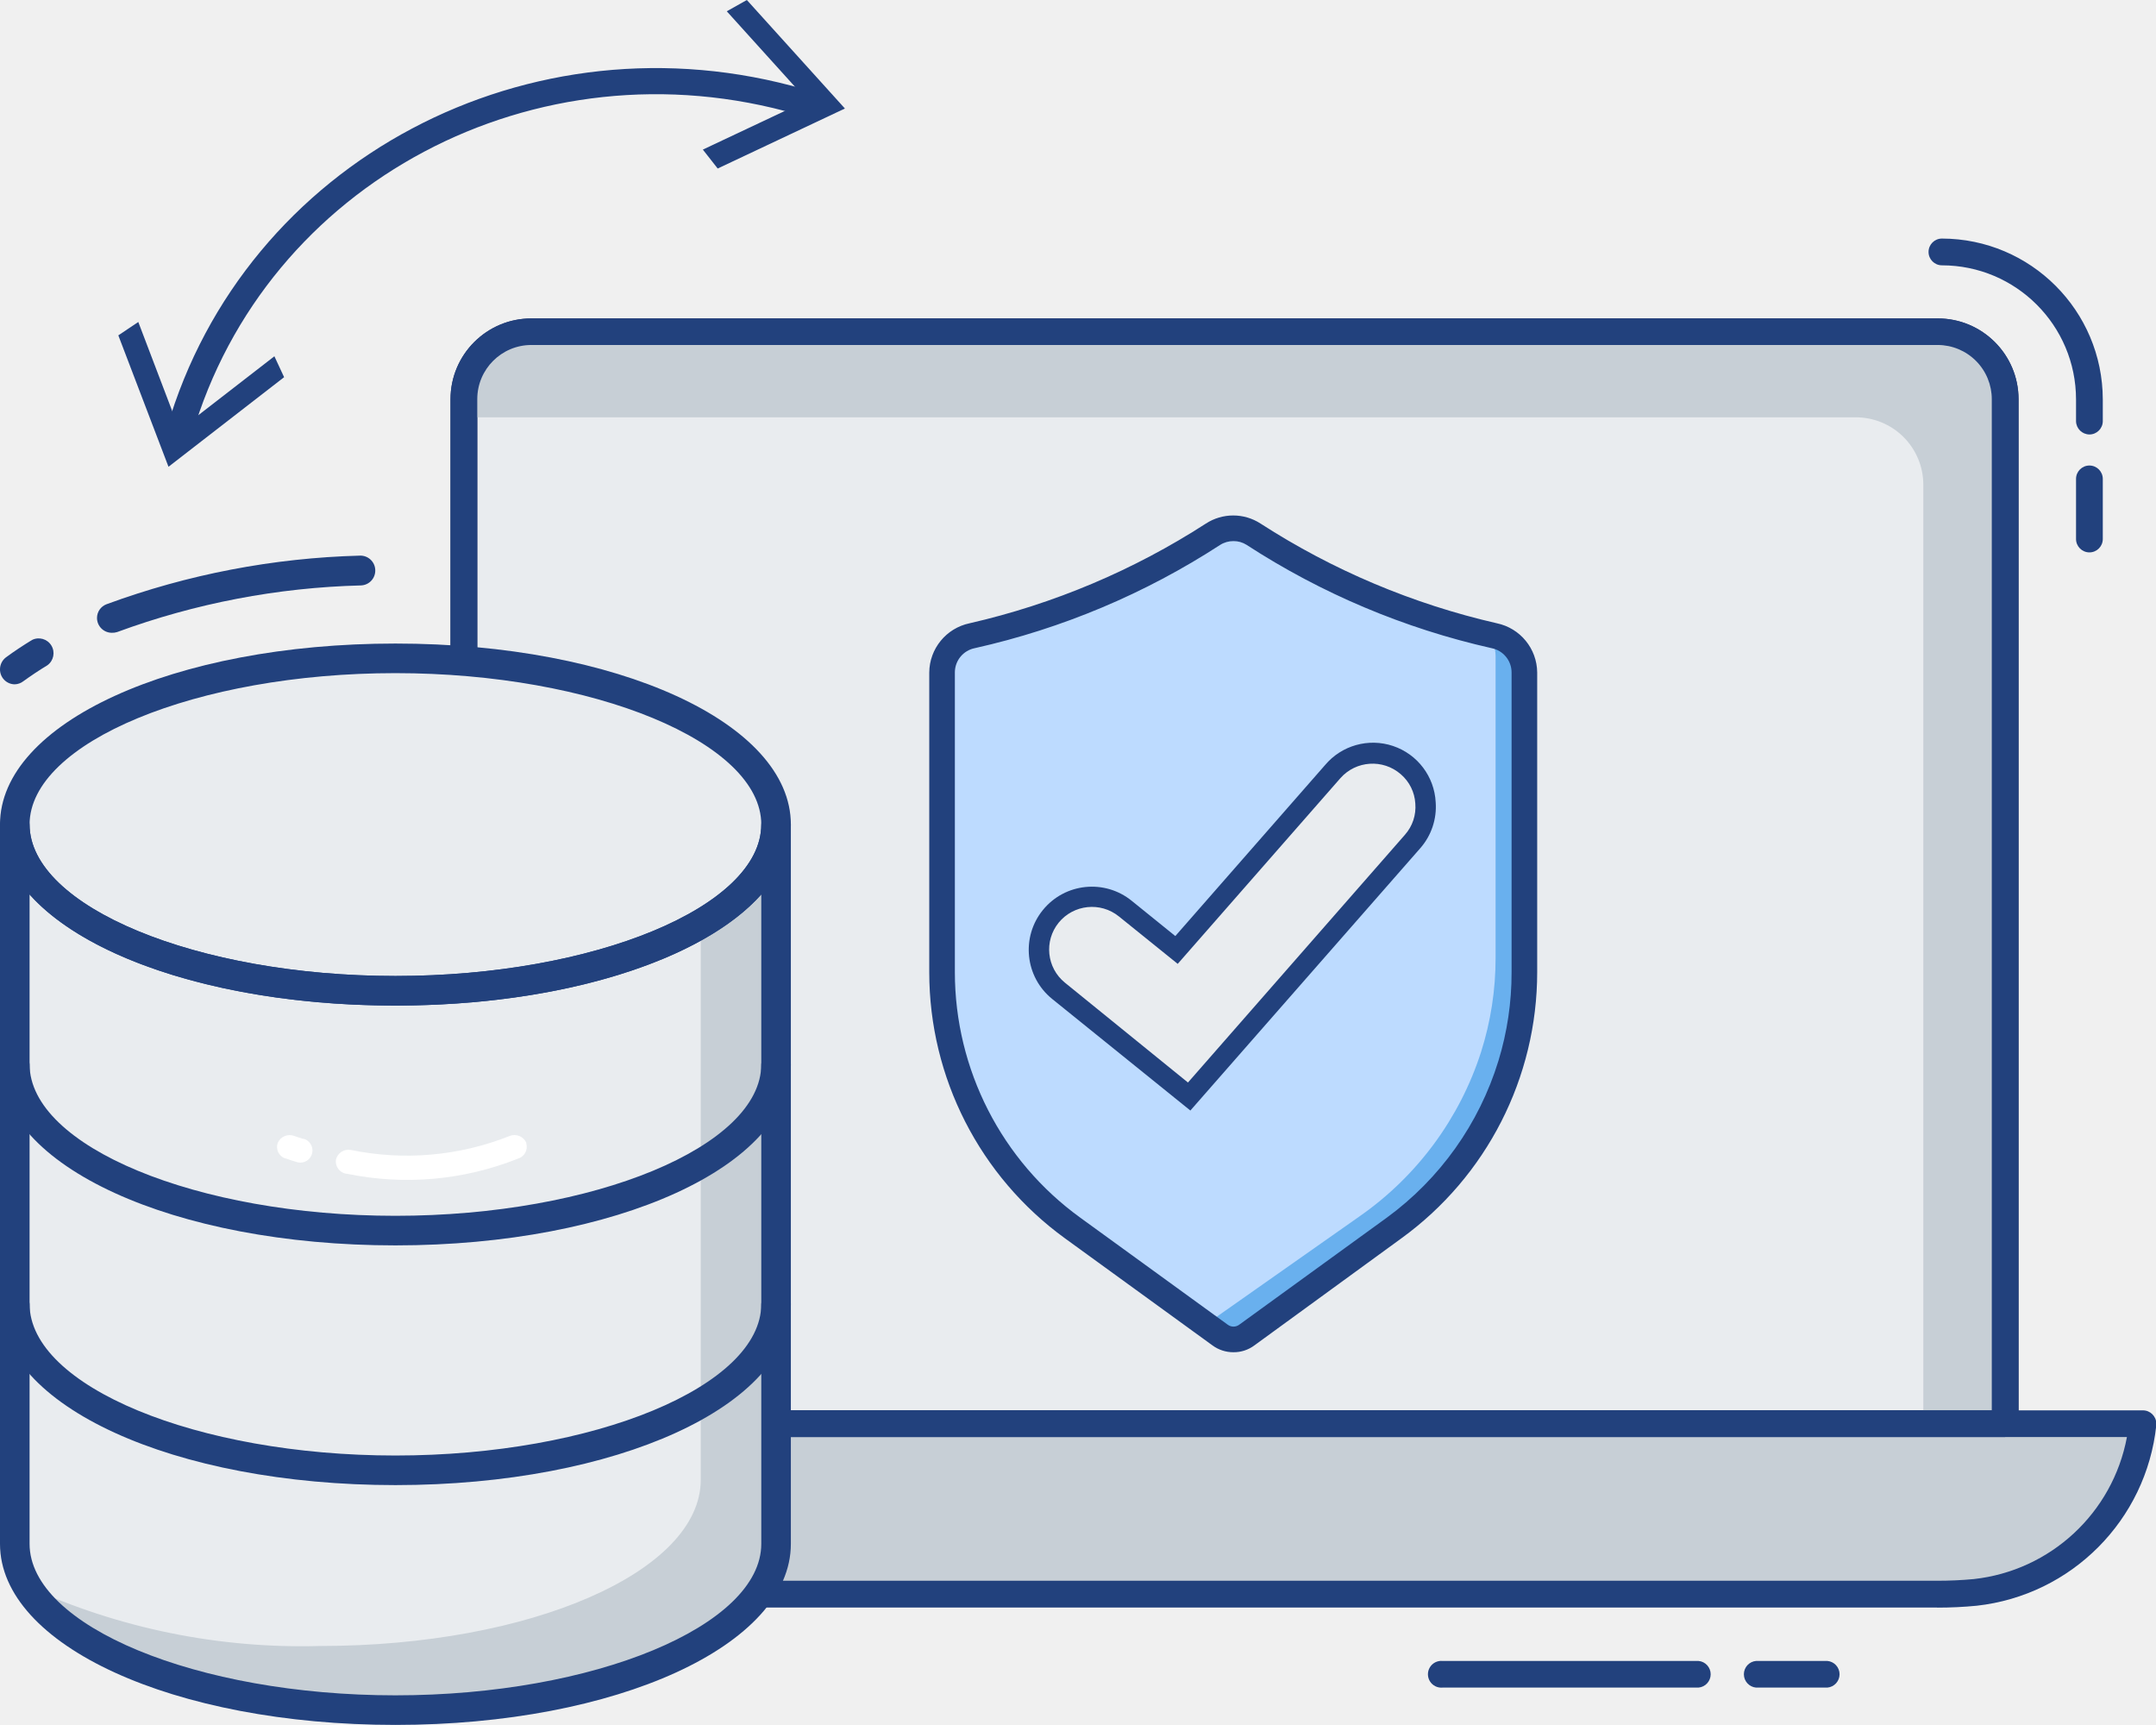
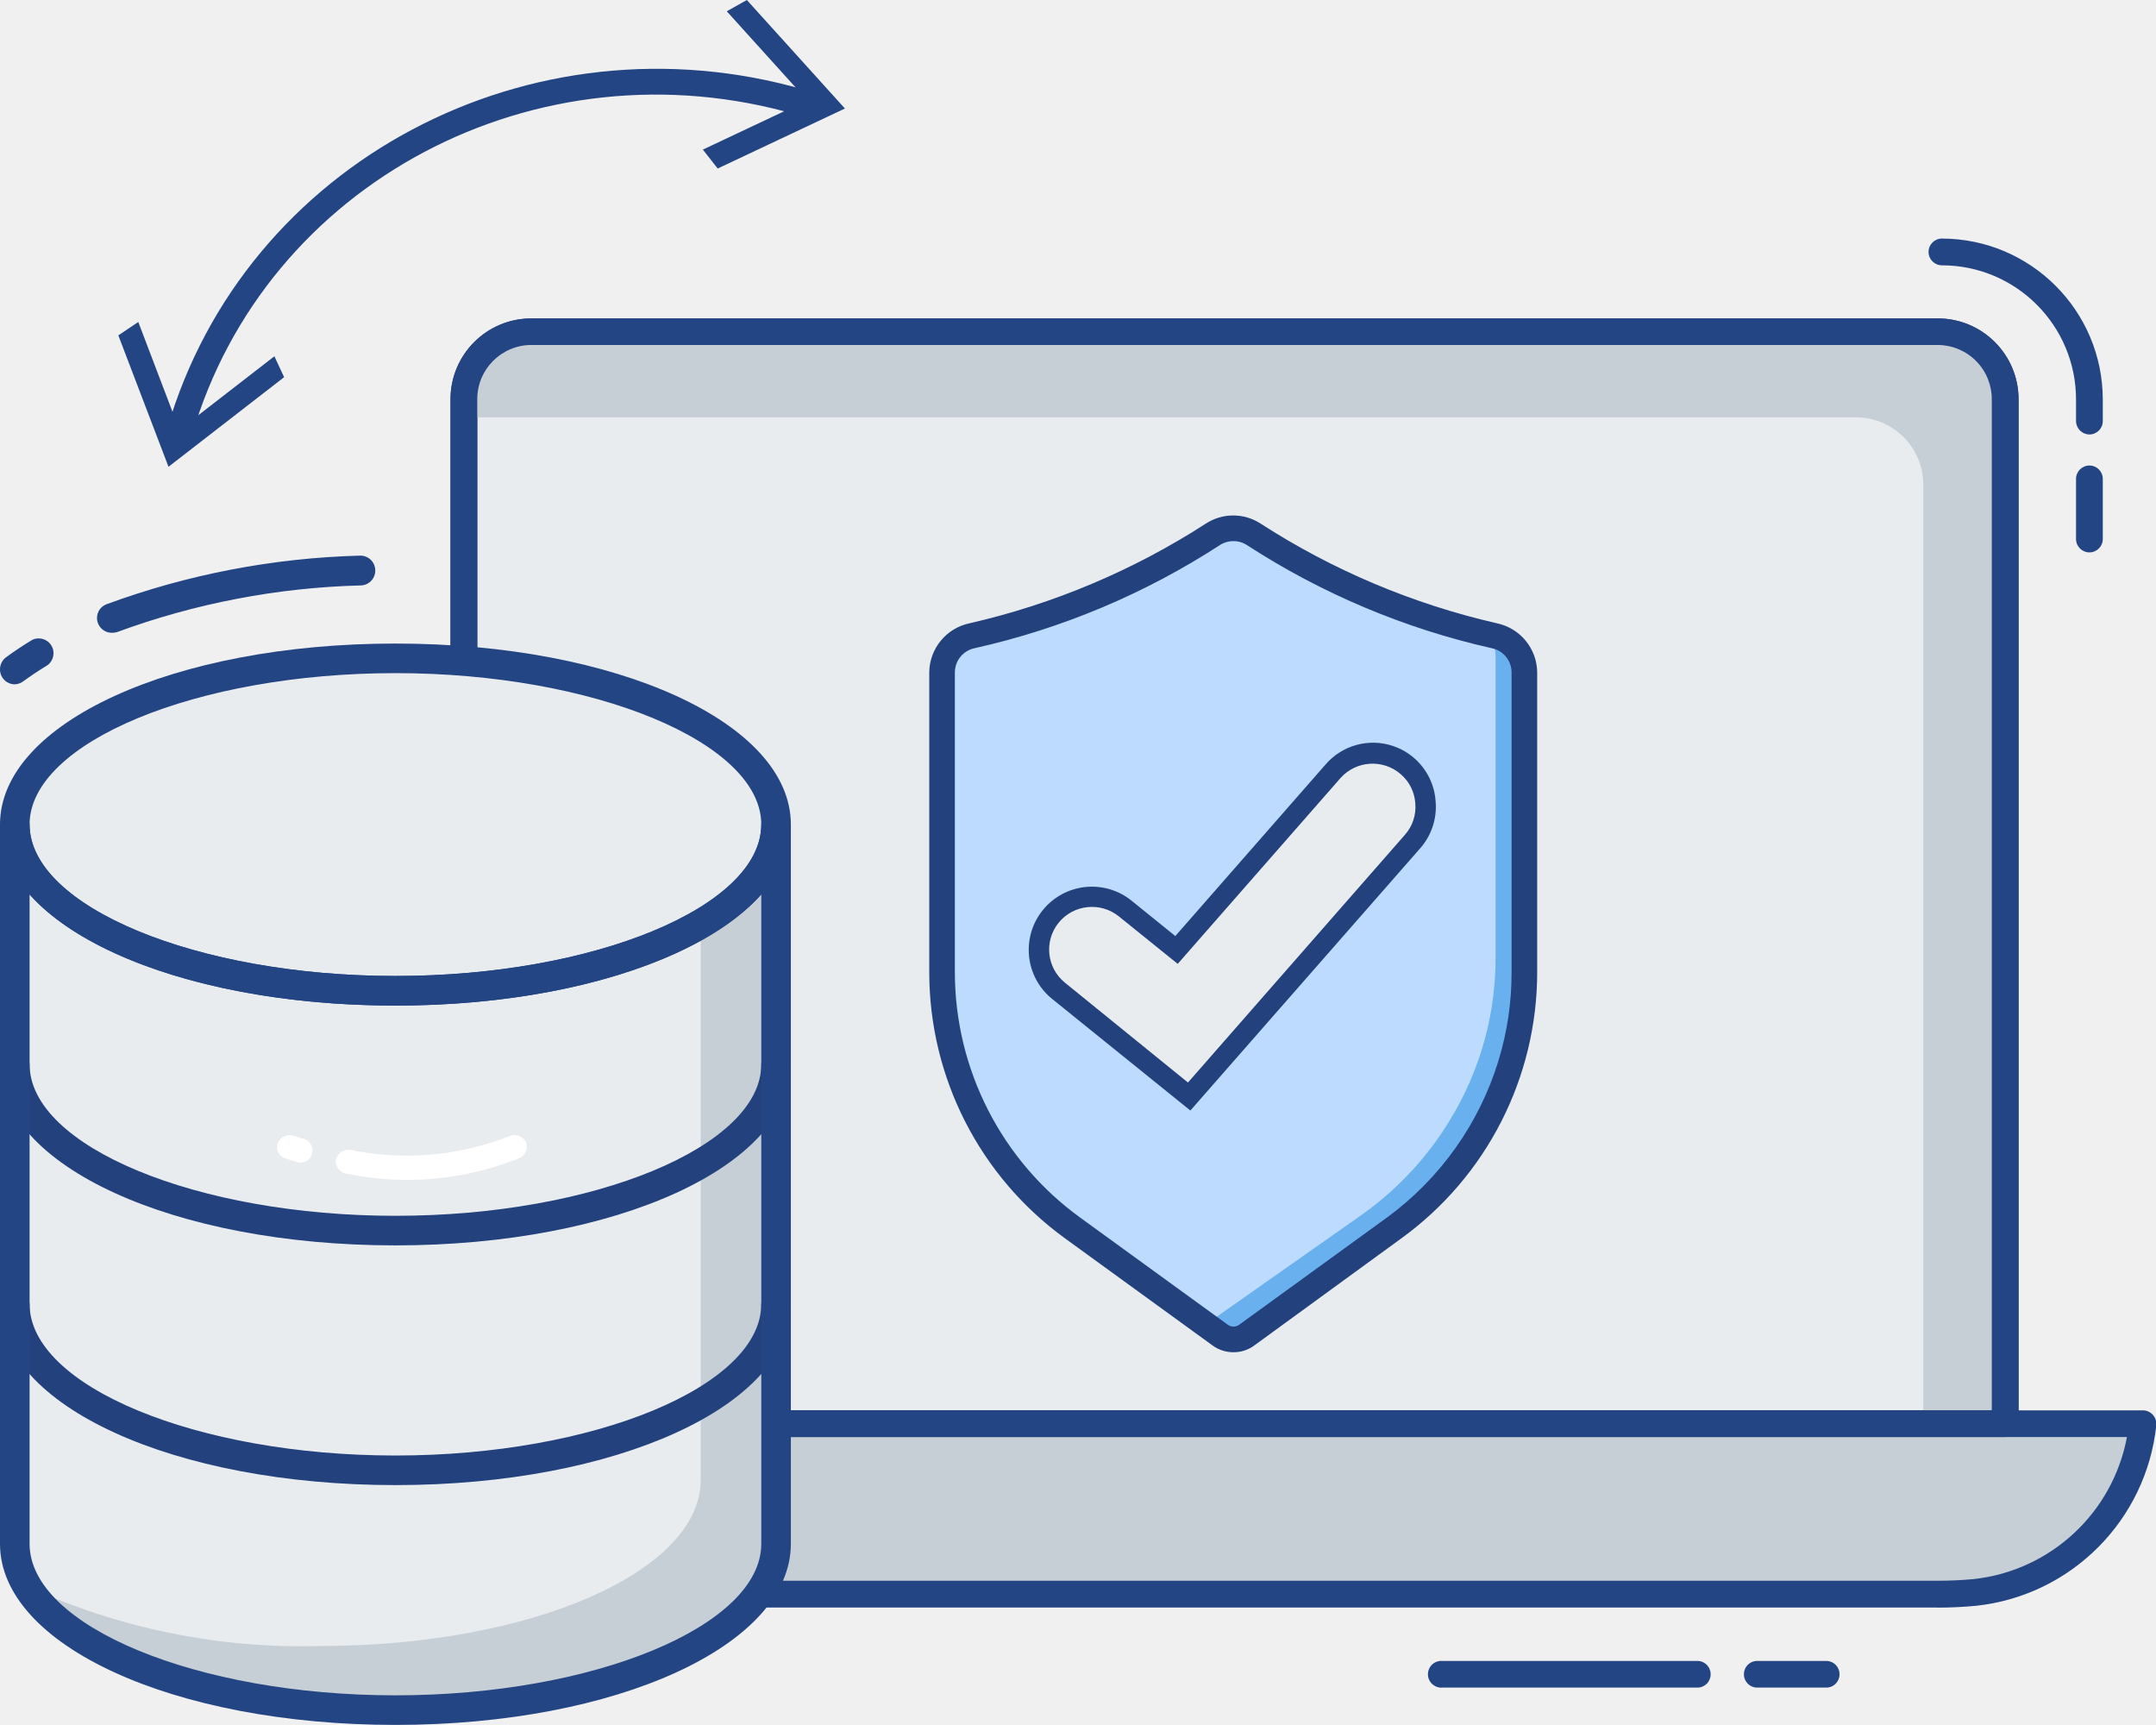
<svg xmlns="http://www.w3.org/2000/svg" viewBox="0 0 206.26 165">
  <g id="Layer_2" data-name="Layer 2">
    <g id="Layer_1-2" data-name="Layer 1">
      <path d="M44.38,38.21v98H191.83v-98a6.44,6.44,0,0,0-6.44-6.44H50.82a6.44,6.44,0,0,0-6.44,6.44Z" style="fill:#e9ecef" />
      <path d="M191.83,137.46H44.38a1.28,1.28,0,0,1-1.28-1.28v-98a7.73,7.73,0,0,1,7.73-7.72H185.38a7.73,7.73,0,0,1,7.73,7.72v98a1.28,1.28,0,0,1-1.28,1.27ZM45.66,134.91H190.55V38.21A5.18,5.18,0,0,0,185.38,33H50.83a5.18,5.18,0,0,0-5.17,5.17Z" style="fill:#323c6b" />
      <path d="M185.39,31.75H50.82a6.45,6.45,0,0,0-6.44,6.46h0v1.71H177.51A6.45,6.45,0,0,1,184,46.37h0v89.81h7.87v-98a6.45,6.45,0,0,0-6.44-6.46Z" style="fill:#c7cfd6" />
      <path d="M31.24,136.18a18.11,18.11,0,0,0,16,16.14c1.2.11,2.41.17,3.62.17H185.31c1.21,0,2.42-.06,3.63-.17a18.11,18.11,0,0,0,16-16.14Z" style="fill:#c7cfd6" />
-       <path d="M185.31,153.77H50.91c-1.24,0-2.5-.06-3.74-.17A19.43,19.43,0,0,1,30,136.32a1.27,1.27,0,0,1,1.12-1.41H205a1.28,1.28,0,0,1,1.29,1.27.76.76,0,0,1,0,.15,19.43,19.43,0,0,1-17.19,17.27q-1.87.18-3.75.18ZM32.73,137.46a16.77,16.77,0,0,0,14.66,13.59c1.17.11,2.33.16,3.51.16H185.31c1.18,0,2.35-.05,3.51-.16a16.77,16.77,0,0,0,14.66-13.59Z" style="fill:#22417d" />
-       <path d="M191.83,137.46H44.38a1.28,1.28,0,0,1-1.28-1.28v-98a7.73,7.73,0,0,1,7.73-7.72H185.38a7.73,7.73,0,0,1,7.73,7.72v98a1.28,1.28,0,0,1-1.28,1.27ZM45.66,134.91H190.55V38.21A5.18,5.18,0,0,0,185.38,33H50.83a5.18,5.18,0,0,0-5.17,5.17Z" style="fill:#22417d" />
-       <path d="M199.89,52.84a1.28,1.28,0,0,0,1.28-1.28V45.81a1.28,1.28,0,0,0-2.56,0v5.75A1.28,1.28,0,0,0,199.89,52.84Z" style="fill:#22417d" />
-       <path d="M199.89,41.56a1.28,1.28,0,0,0,1.28-1.28V38.21a15.42,15.42,0,0,0-15.39-15.39,1.28,1.28,0,0,0,0,2.56,12.84,12.84,0,0,1,12.83,12.83v2.08A1.29,1.29,0,0,0,199.89,41.56Z" style="fill:#22417d" />
-       <path d="M174.81,161.43H168a1.28,1.28,0,0,1,0-2.55h6.82a1.28,1.28,0,0,1,0,2.55Z" style="fill:#22417d" />
-       <path d="M162.46,161.43H138a1.28,1.28,0,1,1,0-2.55h24.49a1.28,1.28,0,0,1,0,2.55Z" style="fill:#22417d" />
+       <path d="M185.31,153.77H50.91c-1.24,0-2.5-.06-3.74-.17A19.43,19.43,0,0,1,30,136.32a1.27,1.27,0,0,1,1.12-1.41H205a1.28,1.28,0,0,1,1.29,1.27.76.76,0,0,1,0,.15,19.43,19.43,0,0,1-17.19,17.27q-1.87.18-3.75.18ZM32.73,137.46a16.77,16.77,0,0,0,14.66,13.59c1.17.11,2.33.16,3.51.16H185.31c1.18,0,2.35-.05,3.51-.16a16.77,16.77,0,0,0,14.66-13.59Z" style="fill:#244583" />
+       <path d="M191.83,137.46H44.38a1.28,1.28,0,0,1-1.28-1.28v-98a7.73,7.73,0,0,1,7.73-7.72H185.38a7.73,7.73,0,0,1,7.73,7.72v98a1.28,1.28,0,0,1-1.28,1.27ZM45.66,134.91H190.55V38.21A5.18,5.18,0,0,0,185.38,33H50.83a5.18,5.18,0,0,0-5.17,5.17Z" style="fill:#244583" />
+       <path d="M199.89,52.84a1.28,1.28,0,0,0,1.28-1.28V45.81a1.28,1.28,0,0,0-2.56,0v5.75A1.28,1.28,0,0,0,199.89,52.84Z" style="fill:#244583" />
+       <path d="M199.89,41.56a1.28,1.28,0,0,0,1.28-1.28V38.21a15.42,15.42,0,0,0-15.39-15.39,1.28,1.28,0,0,0,0,2.56,12.84,12.84,0,0,1,12.83,12.83v2.08A1.29,1.29,0,0,0,199.89,41.56Z" style="fill:#244583" />
+       <path d="M174.81,161.43H168a1.28,1.28,0,0,1,0-2.55h6.82a1.28,1.28,0,0,1,0,2.55Z" style="fill:#244583" />
+       <path d="M162.46,161.43H138a1.28,1.28,0,1,1,0-2.55h24.49a1.28,1.28,0,0,1,0,2.55Z" style="fill:#244583" />
      <path d="M52.91,93.11a1.81,1.81,0,0,1-1.8-1.81h0V87.17a1.81,1.81,0,1,1,3.61,0V91.3a1.8,1.8,0,0,1-1.8,1.81Z" style="fill:#fff" />
      <path d="M52.91,120a1.8,1.8,0,0,1-1.8-1.8h0V97.35a1.81,1.81,0,1,1,3.61,0v20.79a1.8,1.8,0,0,1-1.8,1.81Z" style="fill:#fff" />
      <path d="M116.07,51.89a69.69,69.69,0,0,1-22.55,9.52,3.51,3.51,0,0,0-2.82,3.44V92.93a29.59,29.59,0,0,0,12.22,24l13.82,10a2.13,2.13,0,0,0,2.48,0l13.82-10a29.59,29.59,0,0,0,12.22-24V64.85a3.52,3.52,0,0,0-2.82-3.44,69.77,69.77,0,0,1-22.56-9.52,3.51,3.51,0,0,0-3.81,0Z" style="fill:#bddbff" />
      <path d="M143.09,60.68l-.85-.19a3.53,3.53,0,0,1,.84,2.27V91.63a29.61,29.61,0,0,1-1.39,9,30.56,30.56,0,0,1-11.58,15.69l-14.67,10.31a2.24,2.24,0,0,1-1.12.4l1.51,1.07a2.3,2.3,0,0,0,2.63,0l14.67-10.32A30.45,30.45,0,0,0,144.7,102a29.61,29.61,0,0,0,1.39-9V64.22A3.67,3.67,0,0,0,143.09,60.68Z" style="fill:#69b0ee" />
      <path d="M143.15,59.87a70.86,70.86,0,0,1-22.69-9.58,4.55,4.55,0,0,0-5,0,71,71,0,0,1-22.69,9.58,4.59,4.59,0,0,0-3.66,4.46V93a31.09,31.09,0,0,0,1.38,9.18A31.44,31.44,0,0,0,102,118.26l14.11,10.24a3.12,3.12,0,0,0,3.68,0l14.11-10.24A31.2,31.2,0,0,0,146.81,93V64.33A4.59,4.59,0,0,0,143.15,59.87Zm1.71,4.46V93a29.31,29.31,0,0,1-12.08,23.68l-14.11,10.24a1.17,1.17,0,0,1-1.38,0l-14.12-10.24A29.24,29.24,0,0,1,91.1,93V64.33a2.63,2.63,0,0,1,2.11-2.56,71.67,71.67,0,0,0,23.35-9.84h0a2.61,2.61,0,0,1,2.83,0,71.63,71.63,0,0,0,23.36,9.84A2.63,2.63,0,0,1,144.86,64.33Z" style="fill:#22417d" />
      <path d="M118,129.35a3.34,3.34,0,0,1-2-.65l-14.11-10.24A31.45,31.45,0,0,1,88.9,93V64.33a4.85,4.85,0,0,1,3.86-4.71,70.79,70.79,0,0,0,22.61-9.54,4.8,4.8,0,0,1,5.22,0,70.79,70.79,0,0,0,22.61,9.54h0a4.85,4.85,0,0,1,3.86,4.71V93a31.45,31.45,0,0,1-13,25.46L120,128.7A3.29,3.29,0,0,1,118,129.35Zm0-79.54a4.29,4.29,0,0,0-2.34.69,71.15,71.15,0,0,1-22.78,9.61,4.35,4.35,0,0,0-3.46,4.22V93a30.83,30.83,0,0,0,1.37,9.1,31.17,31.17,0,0,0,11.4,16l14.12,10.24a2.91,2.91,0,0,0,3.38,0l14.11-10.24A31,31,0,0,0,146.56,93V64.33a4.36,4.36,0,0,0-3.46-4.22h0a71.15,71.15,0,0,1-22.78-9.61A4.31,4.31,0,0,0,118,49.81Zm0,77.59a1.37,1.37,0,0,1-.84-.28L103,116.88A29.54,29.54,0,0,1,90.85,93V64.33a2.86,2.86,0,0,1,2.31-2.8,71.46,71.46,0,0,0,23.27-9.81,2.85,2.85,0,0,1,3.1,0,71.46,71.46,0,0,0,23.27,9.81,2.86,2.86,0,0,1,2.31,2.8V93a29.54,29.54,0,0,1-12.18,23.88l-14.11,10.24A1.39,1.39,0,0,1,118,127.4Zm0-75.64a2.35,2.35,0,0,0-1.28.37A71.9,71.9,0,0,1,93.26,62a2.37,2.37,0,0,0-1.91,2.31V93a29,29,0,0,0,12,23.48l14.11,10.24a.92.92,0,0,0,1.09,0l14.12-10.24a29.18,29.18,0,0,0,10.68-15A28.73,28.73,0,0,0,144.61,93V64.33A2.37,2.37,0,0,0,142.69,62a72,72,0,0,1-23.43-9.88A2.3,2.3,0,0,0,118,51.76Z" style="fill:#22417d" />
      <path d="M127.49,73.83,112.55,90.89l-4.89-4a5.06,5.06,0,1,0-6.39,7.86l12.49,10.09,21.38-24.39a5.07,5.07,0,0,0-7.65-6.66Z" style="fill:#e9ecef" />
      <path d="M137.35,76.75a6,6,0,0,0-10.59-3.56L112.44,89.54l-4.17-3.37a6,6,0,1,0-7.62,9.38l13.23,10.68,22-25.1A6,6,0,0,0,137.35,76.75ZM101.88,94a4.08,4.08,0,0,1-.6-5.74,4.11,4.11,0,0,1,5.76-.6l5.63,4.54,15.56-17.76a4.11,4.11,0,0,1,5.78-.38,4,4,0,0,1,1.39,2.8,4,4,0,0,1-1,3l-20.75,23.69Z" style="fill:#22417d" />
      <path d="M1.41,147.68c0,8.78,16.31,15.9,36.42,15.9s36.42-7.12,36.42-15.9V78.87c0,8.77-16.31,15.91-36.42,15.91S1.41,87.66,1.41,78.87Z" style="fill:#e9ecef" />
      <path d="M74.24,78.88v68.81c0,8.77-16.3,15.9-36.41,15.9-16.89,0-31.07-5-35.2-11.83a63,63,0,0,0,28,5.69c20.12,0,36.41-7.1,36.41-15.9V88.39c4.56-2.63,7.25-5.94,7.25-9.51Z" style="fill:#c7cfd6" />
      <ellipse cx="37.83" cy="78.87" rx="36.41" ry="15.9" style="fill:#e9ecef" />
-       <path d="M37.83,96.19C16.61,96.19,0,88.58,0,78.87S16.62,61.56,37.83,61.56s37.83,7.59,37.83,17.31S59,96.19,37.83,96.19Zm0-31.8c-19,0-35,6.63-35,14.48s16,14.49,35,14.49,35-6.63,35-14.49S56.8,64.39,37.83,64.39Z" style="fill:#22417d" />
+       <path d="M37.83,96.19C16.61,96.19,0,88.58,0,78.87S16.62,61.56,37.83,61.56s37.83,7.59,37.83,17.31S59,96.19,37.83,96.19Zm0-31.8c-19,0-35,6.63-35,14.48s16,14.49,35,14.49,35-6.63,35-14.49S56.8,64.39,37.83,64.39Z" style="fill:#244583" />
      <path d="M37.83,119.13C16.61,119.13,0,111.52,0,101.81a1.42,1.42,0,0,1,2.83,0c0,7.85,16,14.49,35,14.49s35-6.64,35-14.49a1.42,1.42,0,0,1,2.83,0C75.66,111.52,59,119.13,37.83,119.13Z" style="fill:#22417d" />
      <path d="M37.83,142.06C16.61,142.06,0,134.46,0,124.74a1.42,1.42,0,0,1,2.83,0c0,7.86,16,14.49,35,14.49s35-6.63,35-14.49a1.42,1.42,0,0,1,2.83,0C75.66,134.46,59,142.06,37.83,142.06Z" style="fill:#22417d" />
-       <path d="M1.41,65.46A1.42,1.42,0,0,1,0,64a1.44,1.44,0,0,1,.57-1.12c.79-.58,1.62-1.13,2.49-1.66a1.42,1.42,0,0,1,1.47,2.42h0c-.81.49-1.57,1-2.29,1.52A1.4,1.4,0,0,1,1.41,65.46Z" style="fill:#22417d" />
-       <path d="M10.7,60.53a1.42,1.42,0,0,1-1.42-1.42,1.4,1.4,0,0,1,.91-1.31,76,76,0,0,1,24.24-4.65,1.42,1.42,0,0,1,1.47,1.36h0A1.42,1.42,0,0,1,34.53,56h0a72.9,72.9,0,0,0-23.32,4.46A1.52,1.52,0,0,1,10.7,60.53Z" style="fill:#22417d" />
-       <path d="M37.83,165C16.61,165,0,157.39,0,147.68V78.87a1.42,1.42,0,0,1,2.83,0c0,7.86,16,14.49,35,14.49s35-6.63,35-14.49a1.42,1.42,0,0,1,2.83,0v68.81C75.66,157.39,59,165,37.83,165Zm-35-79.44v62.12c0,7.85,16,14.49,35,14.49s35-6.64,35-14.49V85.56c-5.61,6.29-19,10.63-35,10.63s-29.39-4.33-35-10.63Z" style="fill:#22417d" />
+       <path d="M1.41,65.46A1.42,1.42,0,0,1,0,64a1.44,1.44,0,0,1,.57-1.12c.79-.58,1.62-1.13,2.49-1.66a1.42,1.42,0,0,1,1.47,2.42h0c-.81.49-1.57,1-2.29,1.52A1.4,1.4,0,0,1,1.41,65.46Z" style="fill:#244583" />
+       <path d="M10.7,60.53a1.42,1.42,0,0,1-1.42-1.42,1.4,1.4,0,0,1,.91-1.31,76,76,0,0,1,24.24-4.65,1.42,1.42,0,0,1,1.47,1.36h0A1.42,1.42,0,0,1,34.53,56h0a72.9,72.9,0,0,0-23.32,4.46A1.52,1.52,0,0,1,10.7,60.53Z" style="fill:#244583" />
+       <path d="M37.83,165C16.61,165,0,157.39,0,147.68V78.87a1.42,1.42,0,0,1,2.83,0c0,7.86,16,14.49,35,14.49s35-6.63,35-14.49a1.42,1.42,0,0,1,2.83,0v68.81C75.66,157.39,59,165,37.83,165Zm-35-79.44v62.12c0,7.85,16,14.49,35,14.49s35-6.64,35-14.49V85.56c-5.61,6.29-19,10.63-35,10.63s-29.39-4.33-35-10.63Z" style="fill:#244583" />
      <path d="M29,108.94c-.34-.1-.51-.16-.85-.28a1.25,1.25,0,0,0-1.58.66,1.17,1.17,0,0,0,.73,1.5l.06,0c.36.13.54.19.91.3a1.16,1.16,0,0,0,.92-2.14l-.21-.06Z" style="fill:#fff" />
      <path d="M48.74,108.67A26.61,26.61,0,0,1,33.56,110a1.23,1.23,0,0,0-1.42.93,1.19,1.19,0,0,0,1,1.35h.06a28.57,28.57,0,0,0,16.33-1.44,1.19,1.19,0,0,0,.82-1.47s0,0,0-.06A1.24,1.24,0,0,0,48.74,108.67Z" style="fill:#fff" />
-       <polygon points="71.45 0 69.53 1.08 77.23 9.6 67.24 14.31 68.66 16.12 80.83 10.38 71.45 0" style="fill:#22417d" />
-       <path d="M17.17,41.29C24.39,16.43,51,2.3,76.64,9.75" style="fill:none;stroke:#22417d;stroke-linecap:round;stroke-linejoin:round;stroke-width:2.5px" />
-       <polygon points="27.18 36.08 26.25 34.08 17.16 41.12 13.23 30.8 11.32 32.08 16.12 44.65 27.18 36.08" style="fill:#22417d" />
+       <polygon points="71.45 0 69.53 1.08 77.23 9.6 67.24 14.31 68.66 16.12 80.83 10.38 71.45 0" style="fill:#244583" />
+       <path d="M17.17,42.54a1,1,0,0,1-.35,0A1.23,1.23,0,0,1,16,41c7.4-25.49,34.77-40,61-32.4a1.25,1.25,0,0,1,.86,1.55,1.26,1.26,0,0,1-1.55.85C51.37,3.71,25.38,17.48,18.37,41.64A1.25,1.25,0,0,1,17.17,42.54Z" style="fill:#244583" />
+       <polygon points="27.18 36.08 26.25 34.08 17.16 41.12 13.23 30.8 11.32 32.08 16.12 44.65 27.18 36.08" style="fill:#244583" />
    </g>
  </g>
</svg>
